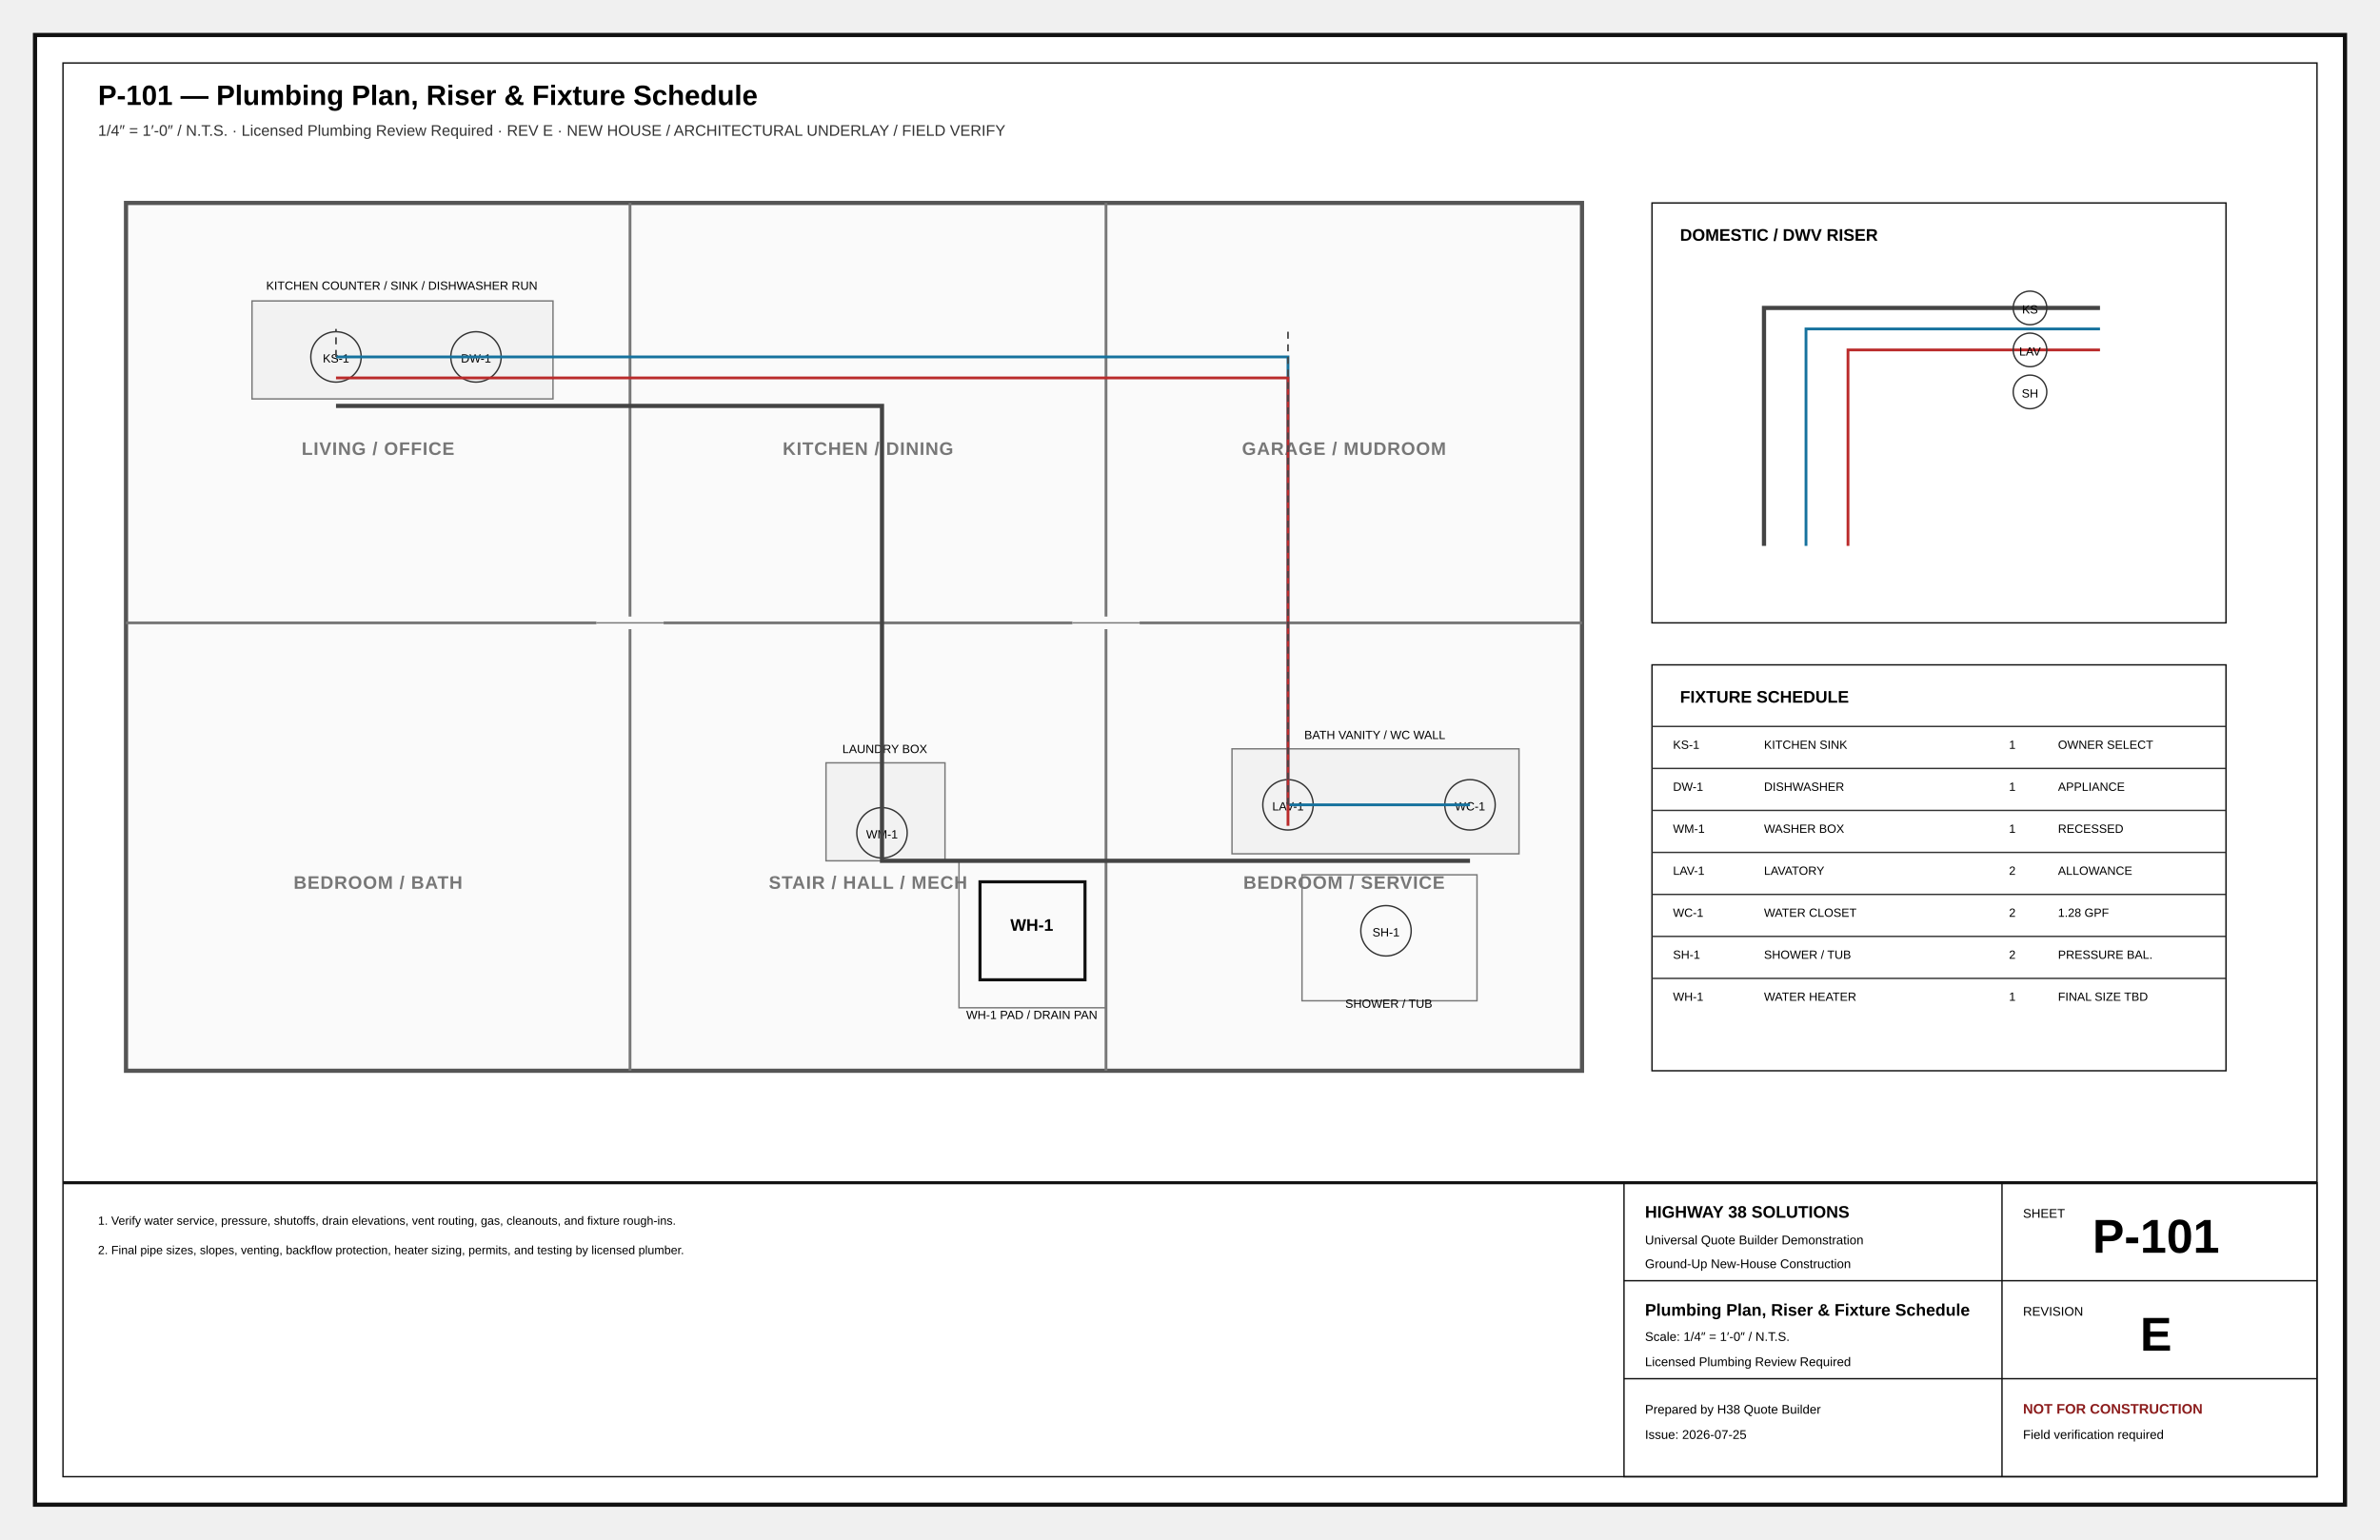
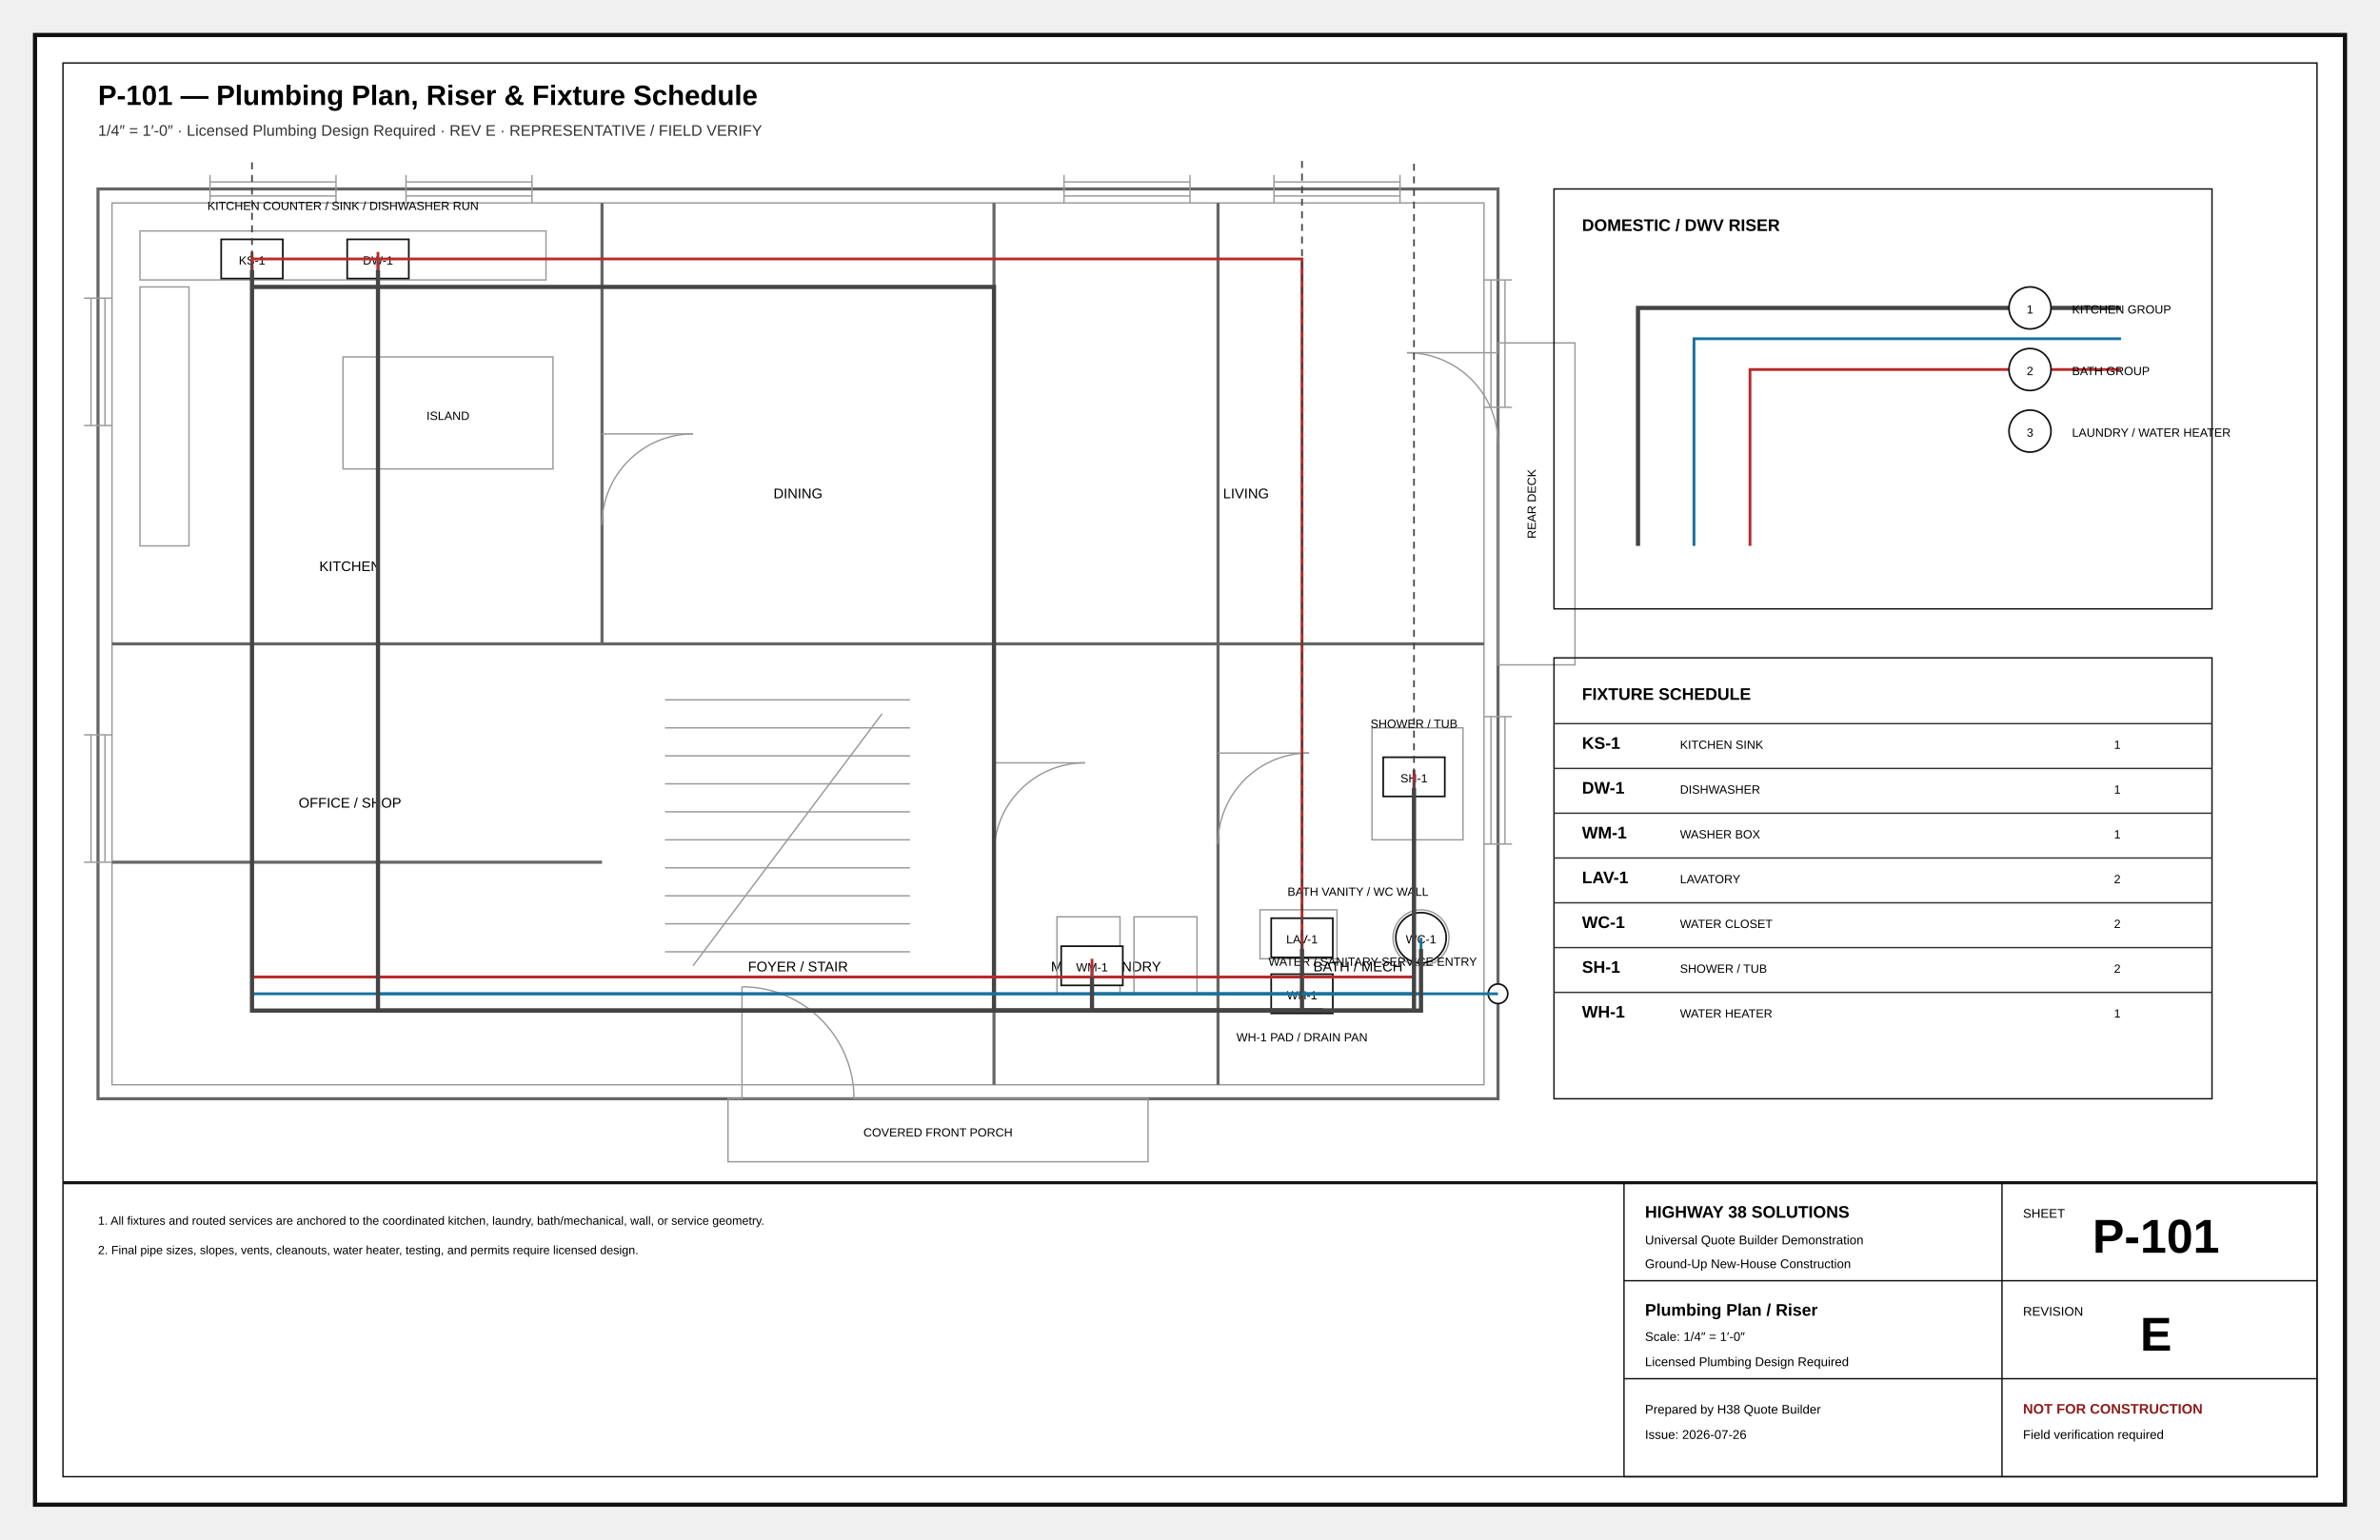
<svg xmlns="http://www.w3.org/2000/svg" width="17in" height="11in" viewBox="0 0 1700 1100" role="img">
  <defs>
    <marker id="arr" markerWidth="8" markerHeight="8" refX="5" refY="4" orient="auto">
      <path d="M0 0L8 4L0 8z" fill="#111" />
    </marker>
    <marker id="oa" markerWidth="9" markerHeight="9" refX="4.5" refY="4.5" orient="auto">
      <path d="M8 1L1 4.5L8 8" fill="none" stroke="#111" />
    </marker>
-     <pattern id="concrete" width="18" height="18" patternUnits="userSpaceOnUse">
-       <circle cx="4" cy="5" r="1" />
-       <circle cx="13" cy="12" r="1" />
-       <path d="M2 15l4-2M11 3l4-2" stroke="#666" stroke-width=".8" />
-     </pattern>
-     <pattern id="wood" width="12" height="12" patternUnits="userSpaceOnUse">
-       <path d="M0 12L12 0M-3 3L3-3M9 15L15 9" stroke="#777" stroke-width=".7" />
-     </pattern>
-     <pattern id="earth" width="18" height="12" patternUnits="userSpaceOnUse">
-       <path d="M0 10Q5 2 10 10T20 10" fill="none" stroke="#777" stroke-width=".8" />
-     </pattern>
  </defs>
-   <style>.border{fill:#fff;stroke:#111;stroke-width:3}.inner{fill:none;stroke:#111;stroke-width:1}.cut{fill:#fff;stroke:#050505;stroke-width:5}.outline{fill:none;stroke:#111;stroke-width:2.2}.object{fill:none;stroke:#111;stroke-width:1.5}.thin{fill:none;stroke:#333;stroke-width:1}.ext{fill:none;stroke:#666;stroke-width:.75}.hidden{fill:none;stroke:#555;stroke-width:1;stroke-dasharray:7 5}.center{fill:none;stroke:#777;stroke-width:.8;stroke-dasharray:13 4 2 4}.erase{stroke:#fff;stroke-width:11}.doorarc{fill:none;stroke:#555;stroke-width:1}.dimline{fill:none;stroke:#111;stroke-width:.8;marker-start:url(#oa);marker-end:url(#oa)}.leader{stroke:#111;stroke-width:1;marker-end:url(#arr)}.bubble{fill:#fff;stroke:#111;stroke-width:1.4}.bubbletxt{font:700 12px Arial}.txt{font:11px Arial}.tiny{font:8.5px Arial}.small{font:10px Arial}.dim{font:9px Arial}.room{font:700 13px Arial;letter-spacing:.04em}.title{font:700 20px Arial}.sub{font:11px Arial;fill:#333}.tb{font:9px Arial}.tbhead{font:700 12px Arial}.sheetno{font:700 34px Arial}.warn{font:700 10px Arial;fill:#8c1d1d}.grid{fill:#fff;stroke:#111;stroke-width:1.4}.gridtxt{font:700 13px Arial}.window{stroke:#111;stroke-width:1.4}.hot{fill:none;stroke:#ba2b2b;stroke-width:2}.cold{fill:none;stroke:#16729e;stroke-width:2}.waste{fill:none;stroke:#444;stroke-width:3}.vent{fill:none;stroke:#444;stroke-width:1.2;stroke-dasharray:5 4}.duct{fill:none;stroke:#69468a;stroke-width:3}.return{fill:none;stroke:#69468a;stroke-width:2.5;stroke-dasharray:7 4}.power{fill:#fff;stroke:#111;stroke-width:1.2}.light{fill:#fff;stroke:#111;stroke-width:1.2}.grade{fill:none;stroke:#286a3e;stroke-width:2}.contour{fill:none;stroke:#777;stroke-width:1}.property{fill:none;stroke:#111;stroke-width:2;stroke-dasharray:14 5}.setback{fill:none;stroke:#555;stroke-width:1;stroke-dasharray:6 4}.concrete{fill:url(#concrete);stroke:#111}.wood{fill:url(#wood);stroke:#111}.earth{fill:url(#earth);stroke:#111}</style>
-   <rect x="25" y="25" width="1650" height="1050" class="border" />
-   <rect x="45" y="45" width="1610" height="1010" class="inner" />
+   <style>
+ .border{fill:#fff;stroke:#111;stroke-width:3} .inner{fill:none;stroke:#111;stroke-width:1}
+ .cut{fill:#fff;stroke:#050505;stroke-width:5} .outline{fill:none;stroke:#111;stroke-width:2.2}
+ .object{fill:none;stroke:#111;stroke-width:1.4} .thin{fill:none;stroke:#333;stroke-width:1}
+ .hair{fill:none;stroke:#777;stroke-width:.7} .hidden{fill:none;stroke:#555;stroke-width:1;stroke-dasharray:7 5}
+ .center{fill:none;stroke:#777;stroke-width:.8;stroke-dasharray:13 4 2 4}
+ .under{fill:none;stroke:#999;stroke-width:1} .underheavy{fill:none;stroke:#666;stroke-width:2.2}
+ .dimline{fill:none;stroke:#111;stroke-width:.8;marker-start:url(#oa);marker-end:url(#oa)} .ext{fill:none;stroke:#666;stroke-width:.75}
+ .leader{fill:none;stroke:#111;stroke-width:1;marker-end:url(#arr)}
+ .duct{fill:none;stroke:#69468a;stroke-width:3} .return{fill:none;stroke:#69468a;stroke-width:2.5;stroke-dasharray:7 4}
+ .hot{fill:none;stroke:#ba2b2b;stroke-width:2} .cold{fill:none;stroke:#16729e;stroke-width:2}
+ .waste{fill:none;stroke:#444;stroke-width:3} .vent{fill:none;stroke:#444;stroke-width:1.2;stroke-dasharray:5 4}
+ .power{fill:none;stroke:#333;stroke-width:1.2} .circuit{fill:none;stroke:#777;stroke-width:1;stroke-dasharray:5 4}
+ .light{fill:#fff;stroke:#111;stroke-width:1.2} .fixture{fill:#fff;stroke:#111;stroke-width:1.2}
+ .casework{fill:#fff;stroke:#111;stroke-width:1.2} .filllight{fill:#f7f7f7;stroke:#111} .fillgray{fill:#eee;stroke:#111}
+ .title{font:700 20px Arial} .sub{font:11px Arial;fill:#333} .txt{font:11px Arial}
+ .small{font:10px Arial} .tiny{font:8.5px Arial} .dim{font:9px Arial}
+ .room{font:700 13px Arial;letter-spacing:.04em} .tb{font:9px Arial}
+ .tbhead{font:700 12px Arial} .sheetno{font:700 34px Arial}
+ .warn{font:700 10px Arial;fill:#8c1d1d} .bubbletxt{font:700 12px Arial}
+ </style>
+   <rect x="25" y="25" width="1650" height="1050" rx="0" class="border" />
+   <rect x="45" y="45" width="1610" height="1010" rx="0" class="inner" />
  <text x="70" y="75" class="title" text-anchor="start">P-101 — Plumbing Plan, Riser &amp; Fixture Schedule</text>
-   <text x="70" y="97" class="sub" text-anchor="start">1/4″ = 1′-0″ / N.T.S. · Licensed Plumbing Review Required · REV E · NEW HOUSE / ARCHITECTURAL UNDERLAY / FIELD VERIFY</text>
+   <text x="70" y="97" class="sub" text-anchor="start">1/4″ = 1′-0″ · Licensed Plumbing Design Required · REV E · REPRESENTATIVE / FIELD VERIFY</text>
  <g id="architectural-underlay">
-     <rect x="90" y="145" width="1040" height="620" fill="#fafafa" stroke="#555" stroke-width="3" />
-     <line x1="450" y1="145" x2="450" y2="765" stroke="#777" stroke-width="2" />
-     <line x1="790" y1="145" x2="790" y2="765" stroke="#777" stroke-width="2" />
-     <line x1="90" y1="445" x2="1130" y2="445" stroke="#777" stroke-width="2" />
-     <path d="M426 445h48M766 445h48" stroke="#fafafa" stroke-width="9" />
-     <path d="M426 445h48M766 445h48" stroke="#777" stroke-width="1" />
-     <text x="270" y="325" class="room" text-anchor="middle" fill="#777">LIVING / OFFICE</text>
-     <text x="620" y="325" class="room" text-anchor="middle" fill="#777">KITCHEN / DINING</text>
-     <text x="960" y="325" class="room" text-anchor="middle" fill="#777">GARAGE / MUDROOM</text>
-     <text x="270" y="635" class="room" text-anchor="middle" fill="#777">BEDROOM / BATH</text>
-     <text x="620" y="635" class="room" text-anchor="middle" fill="#777">STAIR / HALL / MECH</text>
-     <text x="960" y="635" class="room" text-anchor="middle" fill="#777">BEDROOM / SERVICE</text>
-     <rect x="180" y="215" width="215" height="70" fill="#f2f2f2" stroke="#777" />
-     <text x="287" y="207" class="tiny" text-anchor="middle">KITCHEN COUNTER / SINK / DISHWASHER RUN</text>
-     <rect x="590" y="545" width="85" height="70" fill="#f2f2f2" stroke="#777" />
-     <text x="632" y="538" class="tiny" text-anchor="middle">LAUNDRY BOX</text>
-     <rect x="880" y="535" width="205" height="75" fill="#f2f2f2" stroke="#777" />
-     <text x="982" y="528" class="tiny" text-anchor="middle">BATH VANITY / WC WALL</text>
-     <rect x="930" y="625" width="125" height="90" fill="none" stroke="#777" />
-     <text x="992" y="720" class="tiny" text-anchor="middle">SHOWER / TUB</text>
-     <rect x="685" y="615" width="105" height="105" fill="none" stroke="#777" />
-     <text x="737" y="728" class="tiny" text-anchor="middle">WH-1 PAD / DRAIN PAN</text>
+     <rect x="70" y="135" width="1000" height="650" rx="0" class="underheavy" />
+     <rect x="80" y="145" width="980" height="630" rx="0" class="under" />
+     <line x1="430" y1="145" x2="430" y2="460" class="underheavy" />
+     <line x1="710" y1="145" x2="710" y2="775" class="underheavy" />
+     <line x1="870" y1="145" x2="870" y2="775" class="underheavy" />
+     <line x1="80" y1="460" x2="1060" y2="460" class="underheavy" />
+     <line x1="80" y1="616" x2="430" y2="616" class="underheavy" />
+     <rect x="520" y="785" width="300" height="45" rx="0" class="under" />
+     <text x="670" y="812" class="tiny" text-anchor="middle">COVERED FRONT PORCH</text>
+     <rect x="1070" y="245" width="55" height="230" rx="0" class="under" />
+     <text x="1097" y="360" class="tiny" text-anchor="middle" transform="rotate(-90 1097 360)">REAR DECK</text>
+     <line x1="530" y1="785" x2="610" y2="785" class="hair" />
+     <line x1="530" y1="785" x2="530" y2="705" class="under" />
+     <path d="M530 705 A80 80 0 0 1 610 785" class="under" />
+     <line x1="430" y1="310" x2="430" y2="375" class="hair" />
+     <line x1="430" y1="310" x2="495" y2="310" class="under" />
+     <path d="M495 310 A65 65 0 0 0 430 375" class="under" />
+     <line x1="710" y1="545" x2="710" y2="610" class="hair" />
+     <line x1="710" y1="545" x2="775" y2="545" class="under" />
+     <path d="M775 545 A65 65 0 0 0 710 610" class="under" />
+     <line x1="870" y1="538" x2="870" y2="603" class="hair" />
+     <line x1="870" y1="538" x2="935" y2="538" class="under" />
+     <path d="M935 538 A65 65 0 0 0 870 603" class="under" />
+     <line x1="1070" y1="252" x2="1070" y2="317" class="hair" />
+     <line x1="1070" y1="252" x2="1005" y2="252" class="under" />
+     <path d="M1005 252 A65 65 0 0 1 1070 317" class="under" />
+     <line x1="150" y1="130" x2="240" y2="130" class="under" />
+     <line x1="150" y1="140" x2="240" y2="140" class="under" />
+     <line x1="150" y1="125" x2="150" y2="145" class="under" />
+     <line x1="240" y1="125" x2="240" y2="145" class="under" />
+     <line x1="290" y1="130" x2="380" y2="130" class="under" />
+     <line x1="290" y1="140" x2="380" y2="140" class="under" />
+     <line x1="290" y1="125" x2="290" y2="145" class="under" />
+     <line x1="380" y1="125" x2="380" y2="145" class="under" />
+     <line x1="760" y1="130" x2="850" y2="130" class="under" />
+     <line x1="760" y1="140" x2="850" y2="140" class="under" />
+     <line x1="760" y1="125" x2="760" y2="145" class="under" />
+     <line x1="850" y1="125" x2="850" y2="145" class="under" />
+     <line x1="910" y1="130" x2="1000" y2="130" class="under" />
+     <line x1="910" y1="140" x2="1000" y2="140" class="under" />
+     <line x1="910" y1="125" x2="910" y2="145" class="under" />
+     <line x1="1000" y1="125" x2="1000" y2="145" class="under" />
+     <line x1="65" y1="213" x2="65" y2="304" class="under" />
+     <line x1="75" y1="213" x2="75" y2="304" class="under" />
+     <line x1="60" y1="213" x2="80" y2="213" class="under" />
+     <line x1="60" y1="304" x2="80" y2="304" class="under" />
+     <line x1="65" y1="525" x2="65" y2="616" class="under" />
+     <line x1="75" y1="525" x2="75" y2="616" class="under" />
+     <line x1="60" y1="525" x2="80" y2="525" class="under" />
+     <line x1="60" y1="616" x2="80" y2="616" class="under" />
+     <line x1="1065" y1="200" x2="1065" y2="291" class="under" />
+     <line x1="1075" y1="200" x2="1075" y2="291" class="under" />
+     <line x1="1060" y1="200" x2="1080" y2="200" class="under" />
+     <line x1="1060" y1="291" x2="1080" y2="291" class="under" />
+     <line x1="1065" y1="512" x2="1065" y2="603" class="under" />
+     <line x1="1075" y1="512" x2="1075" y2="603" class="under" />
+     <line x1="1060" y1="512" x2="1080" y2="512" class="under" />
+     <line x1="1060" y1="603" x2="1080" y2="603" class="under" />
+     <text x="250" y="408" class="small" text-anchor="middle">KITCHEN</text>
+     <text x="570" y="356" class="small" text-anchor="middle">DINING</text>
+     <text x="890" y="356" class="small" text-anchor="middle">LIVING</text>
+     <text x="250" y="577" class="small" text-anchor="middle">OFFICE / SHOP</text>
+     <text x="570" y="694" class="small" text-anchor="middle">FOYER / STAIR</text>
+     <text x="790" y="694" class="small" text-anchor="middle">MUD / LAUNDRY</text>
+     <text x="970" y="694" class="small" text-anchor="middle">BATH / MECH</text>
+     <rect x="100" y="165" width="290" height="35" rx="0" class="under" />
+     <rect x="100" y="205" width="35" height="185" rx="0" class="under" />
+     <rect x="245" y="255" width="150" height="80" rx="0" class="under" />
+     <text x="320" y="300" class="tiny" text-anchor="middle">ISLAND</text>
+     <rect x="755" y="655" width="45" height="55" rx="0" class="under" />
+     <rect x="810" y="655" width="45" height="55" rx="0" class="under" />
+     <rect x="900" y="650" width="55" height="35" rx="0" class="under" />
+     <circle cx="1015" cy="670" r="20" class="under" />
+     <rect x="980" y="520" width="65" height="80" rx="0" class="under" />
+     <line x1="475" y1="500" x2="650" y2="500" class="under" />
+     <line x1="475" y1="520" x2="650" y2="520" class="under" />
+     <line x1="475" y1="540" x2="650" y2="540" class="under" />
+     <line x1="475" y1="560" x2="650" y2="560" class="under" />
+     <line x1="475" y1="580" x2="650" y2="580" class="under" />
+     <line x1="475" y1="600" x2="650" y2="600" class="under" />
+     <line x1="475" y1="620" x2="650" y2="620" class="under" />
+     <line x1="475" y1="640" x2="650" y2="640" class="under" />
+     <line x1="475" y1="660" x2="650" y2="660" class="under" />
+     <line x1="475" y1="680" x2="650" y2="680" class="under" />
+     <line x1="495" y1="690" x2="630" y2="510" class="under" />
  </g>
-   <circle cx="240" cy="255" r="18" class="thin" />
-   <text x="240" y="259" class="tiny" text-anchor="middle">KS-1</text>
-   <circle cx="340" cy="255" r="18" class="thin" />
-   <text x="340" y="259" class="tiny" text-anchor="middle">DW-1</text>
-   <circle cx="630" cy="595" r="18" class="thin" />
-   <text x="630" y="599" class="tiny" text-anchor="middle">WM-1</text>
-   <circle cx="920" cy="575" r="18" class="thin" />
-   <text x="920" y="579" class="tiny" text-anchor="middle">LAV-1</text>
-   <circle cx="1050" cy="575" r="18" class="thin" />
-   <text x="1050" y="579" class="tiny" text-anchor="middle">WC-1</text>
-   <circle cx="990" cy="665" r="18" class="thin" />
-   <text x="990" y="669" class="tiny" text-anchor="middle">SH-1</text>
-   <path d="M240 255H920V575H1050" class="cold" />
-   <path d="M240 270H920V590" class="hot" />
-   <path d="M240 290H630V615H1050" class="waste" />
-   <path d="M920 575V235M240 255V235" class="vent" />
-   <rect x="700" y="630" width="75" height="70" class="outline" />
-   <text x="737" y="665" class="tbhead" text-anchor="middle">WH-1</text>
-   <rect x="1180" y="145" width="410" height="300" class="inner" />
-   <text x="1200" y="172" class="tbhead" text-anchor="start">DOMESTIC / DWV RISER</text>
-   <path d="M1260 390V220H1500" class="waste" />
-   <path d="M1290 390V235H1500" class="cold" />
-   <path d="M1320 390V250H1500" class="hot" />
-   <circle cx="1450" cy="220" r="12" class="thin" />
-   <text x="1450" y="224" class="tiny" text-anchor="middle">KS</text>
-   <circle cx="1450" cy="250" r="12" class="thin" />
-   <text x="1450" y="254" class="tiny" text-anchor="middle">LAV</text>
-   <circle cx="1450" cy="280" r="12" class="thin" />
-   <text x="1450" y="284" class="tiny" text-anchor="middle">SH</text>
-   <rect x="1180" y="475" width="410" height="290" class="inner" />
-   <text x="1200" y="502" class="tbhead" text-anchor="start">FIXTURE SCHEDULE</text>
-   <line x1="1180" y1="519" x2="1590" y2="519" class="thin" />
-   <text x="1195" y="535" class="tiny" text-anchor="start">KS-1</text>
-   <text x="1260" y="535" class="tiny" text-anchor="start">KITCHEN SINK</text>
-   <text x="1435" y="535" class="tiny" text-anchor="start">1</text>
-   <text x="1470" y="535" class="tiny" text-anchor="start">OWNER SELECT</text>
-   <line x1="1180" y1="549" x2="1590" y2="549" class="thin" />
-   <text x="1195" y="565" class="tiny" text-anchor="start">DW-1</text>
-   <text x="1260" y="565" class="tiny" text-anchor="start">DISHWASHER</text>
-   <text x="1435" y="565" class="tiny" text-anchor="start">1</text>
-   <text x="1470" y="565" class="tiny" text-anchor="start">APPLIANCE</text>
-   <line x1="1180" y1="579" x2="1590" y2="579" class="thin" />
-   <text x="1195" y="595" class="tiny" text-anchor="start">WM-1</text>
-   <text x="1260" y="595" class="tiny" text-anchor="start">WASHER BOX</text>
-   <text x="1435" y="595" class="tiny" text-anchor="start">1</text>
-   <text x="1470" y="595" class="tiny" text-anchor="start">RECESSED</text>
-   <line x1="1180" y1="609" x2="1590" y2="609" class="thin" />
-   <text x="1195" y="625" class="tiny" text-anchor="start">LAV-1</text>
-   <text x="1260" y="625" class="tiny" text-anchor="start">LAVATORY</text>
-   <text x="1435" y="625" class="tiny" text-anchor="start">2</text>
-   <text x="1470" y="625" class="tiny" text-anchor="start">ALLOWANCE</text>
-   <line x1="1180" y1="639" x2="1590" y2="639" class="thin" />
-   <text x="1195" y="655" class="tiny" text-anchor="start">WC-1</text>
-   <text x="1260" y="655" class="tiny" text-anchor="start">WATER CLOSET</text>
-   <text x="1435" y="655" class="tiny" text-anchor="start">2</text>
-   <text x="1470" y="655" class="tiny" text-anchor="start">1.28 GPF</text>
-   <line x1="1180" y1="669" x2="1590" y2="669" class="thin" />
-   <text x="1195" y="685" class="tiny" text-anchor="start">SH-1</text>
-   <text x="1260" y="685" class="tiny" text-anchor="start">SHOWER / TUB</text>
-   <text x="1435" y="685" class="tiny" text-anchor="start">2</text>
-   <text x="1470" y="685" class="tiny" text-anchor="start">PRESSURE BAL.</text>
-   <line x1="1180" y1="699" x2="1590" y2="699" class="thin" />
-   <text x="1195" y="715" class="tiny" text-anchor="start">WH-1</text>
-   <text x="1260" y="715" class="tiny" text-anchor="start">WATER HEATER</text>
-   <text x="1435" y="715" class="tiny" text-anchor="start">1</text>
-   <text x="1470" y="715" class="tiny" text-anchor="start">FINAL SIZE TBD</text>
-   <text x="70" y="875" class="tiny" text-anchor="start">1. Verify water service, pressure, shutoffs, drain elevations, vent routing, gas, cleanouts, and fixture rough-ins.</text>
-   <text x="70" y="896" class="tiny" text-anchor="start">2. Final pipe sizes, slopes, venting, backflow protection, heater sizing, permits, and testing by licensed plumber.</text>
+   <rect x="158" y="171" width="44" height="28" rx="0" class="fixture" />
+   <text x="180" y="189" class="tiny" text-anchor="middle">KS-1</text>
+   <rect x="248" y="171" width="44" height="28" rx="0" class="fixture" />
+   <text x="270" y="189" class="tiny" text-anchor="middle">DW-1</text>
+   <rect x="758" y="676" width="44" height="28" rx="0" class="fixture" />
+   <text x="780" y="694" class="tiny" text-anchor="middle">WM-1</text>
+   <rect x="908" y="656" width="44" height="28" rx="0" class="fixture" />
+   <text x="930" y="674" class="tiny" text-anchor="middle">LAV-1</text>
+   <circle cx="1015" cy="670" r="18" class="fixture" />
+   <text x="1015" y="674" class="tiny" text-anchor="middle">WC-1</text>
+   <rect x="988" y="541" width="44" height="28" rx="0" class="fixture" />
+   <text x="1010" y="559" class="tiny" text-anchor="middle">SH-1</text>
+   <rect x="908" y="696" width="44" height="28" rx="0" class="fixture" />
+   <text x="930" y="714" class="tiny" text-anchor="middle">WH-1</text>
+   <text x="245" y="150" class="tiny" text-anchor="middle">KITCHEN COUNTER / SINK / DISHWASHER RUN</text>
+   <text x="970" y="640" class="tiny" text-anchor="middle">BATH VANITY / WC WALL</text>
+   <text x="1010" y="520" class="tiny" text-anchor="middle">SHOWER / TUB</text>
+   <text x="930" y="744" class="tiny" text-anchor="middle">WH-1 PAD / DRAIN PAN</text>
+   <circle cx="1070" cy="710" r="7" class="fixture" />
+   <text x="1055" y="690" class="tiny" text-anchor="end">WATER / SANITARY SERVICE ENTRY</text>
+   <path d="M1070 710 H930 V710" class="cold" />
+   <path d="M930 698 V185 H180" class="hot" />
+   <path d="M945 722 H710 V205 H180" class="waste" />
+   <path d="M930 710 H180 V185" class="cold" />
+   <path d="M930 698 H180 V180" class="hot" />
+   <path d="M945 722 H180 V193" class="waste" />
+   <path d="M930 710 H270 V185" class="cold" />
+   <path d="M930 698 H270 V180" class="hot" />
+   <path d="M945 722 H270 V193" class="waste" />
+   <path d="M930 710 H780 V690" class="cold" />
+   <path d="M930 698 H780 V685" class="hot" />
+   <path d="M945 722 H780 V698" class="waste" />
+   <path d="M930 710 H930 V670" class="cold" />
+   <path d="M930 698 H930 V665" class="hot" />
+   <path d="M945 722 H930 V678" class="waste" />
+   <path d="M930 710 H1015 V670" class="cold" />
+   <path d="M945 722 H1015 V678" class="waste" />
+   <path d="M930 710 H1010 V555" class="cold" />
+   <path d="M930 698 H1010 V550" class="hot" />
+   <path d="M945 722 H1010 V563" class="waste" />
+   <path d="M180 193 V115" class="vent" />
+   <path d="M930 678 V115" class="vent" />
+   <path d="M1010 563 V115" class="vent" />
+   <rect x="1110" y="135" width="470" height="300" rx="0" class="inner" />
+   <text x="1130" y="165" class="tbhead" text-anchor="start">DOMESTIC / DWV RISER</text>
+   <path d="M1170 390 V220 H1515" class="waste" />
+   <path d="M1210 390 V242 H1515" class="cold" />
+   <path d="M1250 390 V264 H1515" class="hot" />
+   <circle cx="1450" cy="220" r="15" class="fixture" />
+   <text x="1450" y="224" class="tiny" text-anchor="middle">1</text>
+   <text x="1480" y="224" class="tiny" text-anchor="start">KITCHEN GROUP</text>
+   <circle cx="1450" cy="264" r="15" class="fixture" />
+   <text x="1450" y="268" class="tiny" text-anchor="middle">2</text>
+   <text x="1480" y="268" class="tiny" text-anchor="start">BATH GROUP</text>
+   <circle cx="1450" cy="308" r="15" class="fixture" />
+   <text x="1450" y="312" class="tiny" text-anchor="middle">3</text>
+   <text x="1480" y="312" class="tiny" text-anchor="start">LAUNDRY / WATER HEATER</text>
+   <rect x="1110" y="470" width="470" height="315" rx="0" class="inner" />
+   <text x="1130" y="500" class="tbhead" text-anchor="start">FIXTURE SCHEDULE</text>
+   <line x1="1110" y1="517" x2="1580" y2="517" class="thin" />
+   <text x="1130" y="535" class="tbhead" text-anchor="start">KS-1</text>
+   <text x="1200" y="535" class="tiny" text-anchor="start">KITCHEN SINK</text>
+   <text x="1510" y="535" class="tiny" text-anchor="start">1</text>
+   <line x1="1110" y1="549" x2="1580" y2="549" class="thin" />
+   <text x="1130" y="567" class="tbhead" text-anchor="start">DW-1</text>
+   <text x="1200" y="567" class="tiny" text-anchor="start">DISHWASHER</text>
+   <text x="1510" y="567" class="tiny" text-anchor="start">1</text>
+   <line x1="1110" y1="581" x2="1580" y2="581" class="thin" />
+   <text x="1130" y="599" class="tbhead" text-anchor="start">WM-1</text>
+   <text x="1200" y="599" class="tiny" text-anchor="start">WASHER BOX</text>
+   <text x="1510" y="599" class="tiny" text-anchor="start">1</text>
+   <line x1="1110" y1="613" x2="1580" y2="613" class="thin" />
+   <text x="1130" y="631" class="tbhead" text-anchor="start">LAV-1</text>
+   <text x="1200" y="631" class="tiny" text-anchor="start">LAVATORY</text>
+   <text x="1510" y="631" class="tiny" text-anchor="start">2</text>
+   <line x1="1110" y1="645" x2="1580" y2="645" class="thin" />
+   <text x="1130" y="663" class="tbhead" text-anchor="start">WC-1</text>
+   <text x="1200" y="663" class="tiny" text-anchor="start">WATER CLOSET</text>
+   <text x="1510" y="663" class="tiny" text-anchor="start">2</text>
+   <line x1="1110" y1="677" x2="1580" y2="677" class="thin" />
+   <text x="1130" y="695" class="tbhead" text-anchor="start">SH-1</text>
+   <text x="1200" y="695" class="tiny" text-anchor="start">SHOWER / TUB</text>
+   <text x="1510" y="695" class="tiny" text-anchor="start">2</text>
+   <line x1="1110" y1="709" x2="1580" y2="709" class="thin" />
+   <text x="1130" y="727" class="tbhead" text-anchor="start">WH-1</text>
+   <text x="1200" y="727" class="tiny" text-anchor="start">WATER HEATER</text>
+   <text x="1510" y="727" class="tiny" text-anchor="start">1</text>
+   <text x="70" y="875" class="tiny" text-anchor="start">1. All fixtures and routed services are anchored to the coordinated kitchen, laundry, bath/mechanical, wall, or service geometry.</text>
+   <text x="70" y="896" class="tiny" text-anchor="start">2. Final pipe sizes, slopes, vents, cleanouts, water heater, testing, and permits require licensed design.</text>
  <line x1="45" y1="845" x2="1655" y2="845" class="outline" />
-   <rect x="1160" y="845" width="495" height="210" class="inner" />
+   <rect x="1160" y="845" width="495" height="210" rx="0" class="inner" />
  <line x1="1160" y1="915" x2="1655" y2="915" class="inner" />
  <line x1="1430" y1="845" x2="1430" y2="1055" class="inner" />
  <line x1="1160" y1="985" x2="1655" y2="985" class="inner" />
  <text x="1175" y="870" class="tbhead" text-anchor="start">HIGHWAY 38 SOLUTIONS</text>
  <text x="1175" y="889" class="tb" text-anchor="start">Universal Quote Builder Demonstration</text>
  <text x="1175" y="906" class="tb" text-anchor="start">Ground-Up New-House Construction</text>
  <text x="1445" y="870" class="tb" text-anchor="start">SHEET</text>
  <text x="1540" y="895" class="sheetno" text-anchor="middle">P-101</text>
-   <text x="1175" y="940" class="tbhead" text-anchor="start">Plumbing Plan, Riser &amp; Fixture Schedule</text>
-   <text x="1175" y="958" class="tb" text-anchor="start">Scale: 1/4″ = 1′-0″ / N.T.S.</text>
-   <text x="1175" y="976" class="tb" text-anchor="start">Licensed Plumbing Review Required</text>
+   <text x="1175" y="940" class="tbhead" text-anchor="start">Plumbing Plan / Riser</text>
+   <text x="1175" y="958" class="tb" text-anchor="start">Scale: 1/4″ = 1′-0″</text>
+   <text x="1175" y="976" class="tb" text-anchor="start">Licensed Plumbing Design Required</text>
  <text x="1445" y="940" class="tb" text-anchor="start">REVISION</text>
  <text x="1540" y="965" class="sheetno" text-anchor="middle">E</text>
  <text x="1175" y="1010" class="tb" text-anchor="start">Prepared by H38 Quote Builder</text>
-   <text x="1175" y="1028" class="tb" text-anchor="start">Issue: 2026-07-25</text>
+   <text x="1175" y="1028" class="tb" text-anchor="start">Issue: 2026-07-26</text>
  <text x="1445" y="1010" class="warn" text-anchor="start">NOT FOR CONSTRUCTION</text>
  <text x="1445" y="1028" class="tb" text-anchor="start">Field verification required</text>
</svg>
